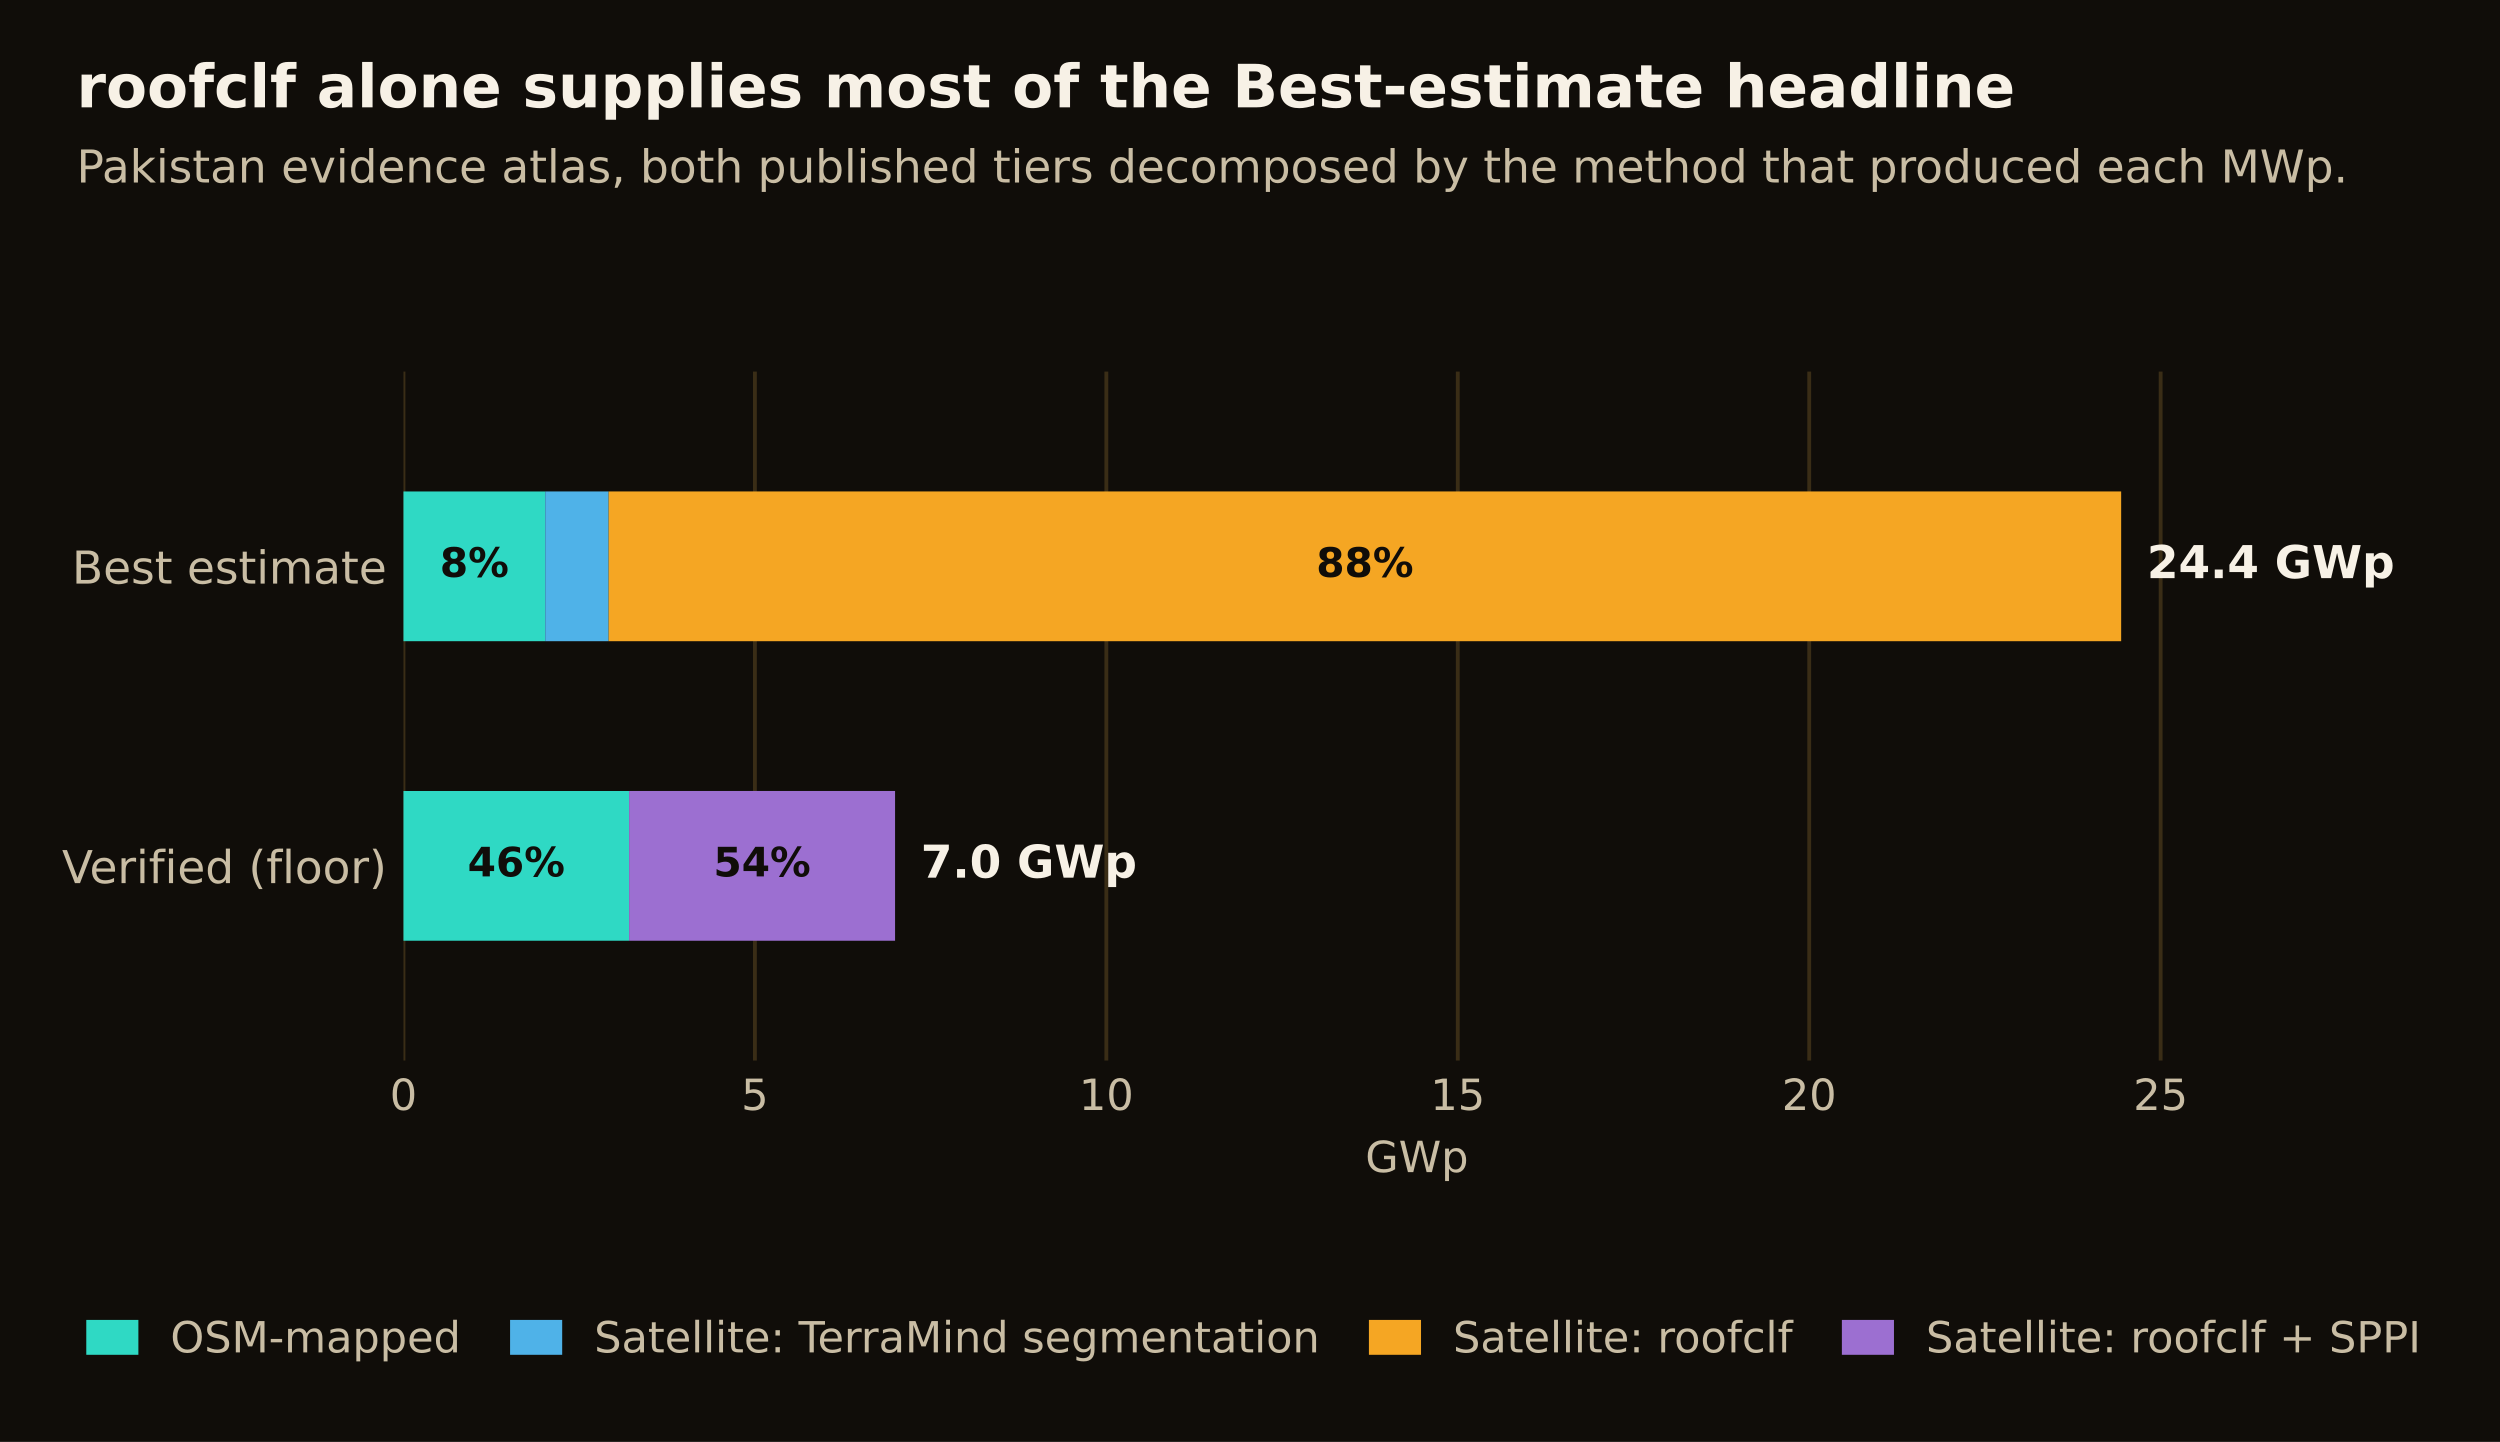
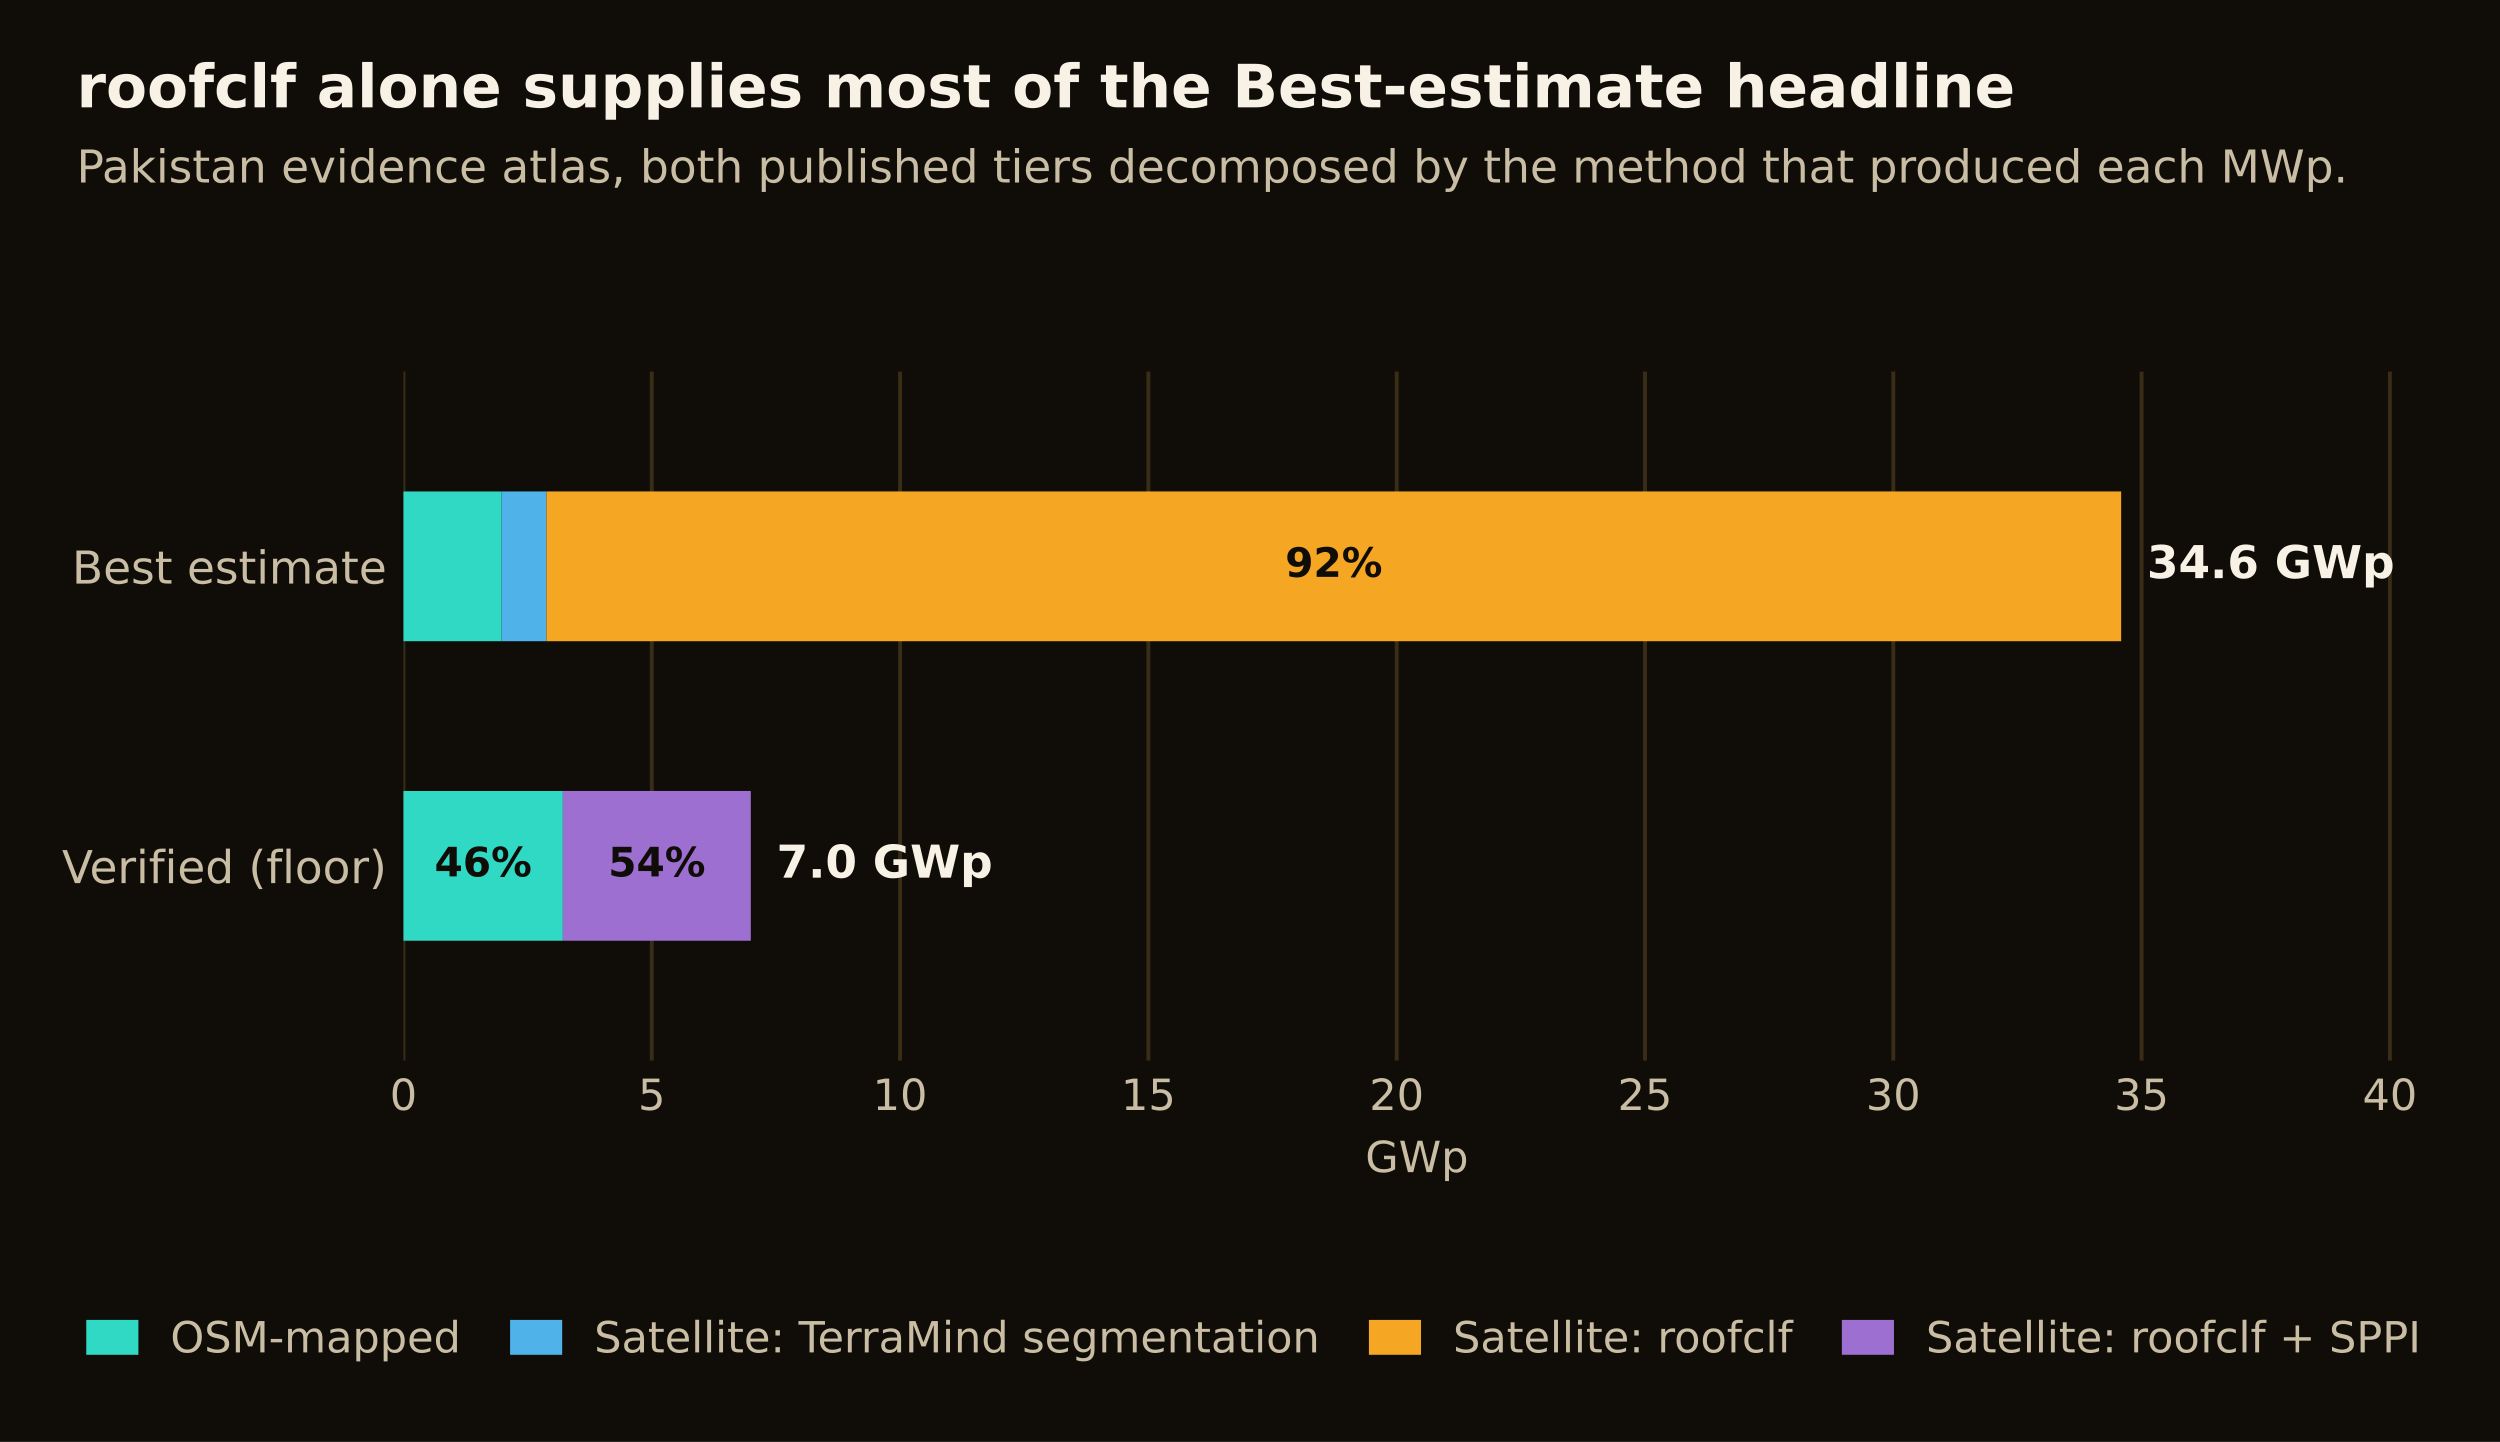
<svg xmlns="http://www.w3.org/2000/svg" width="523.07pt" height="301.685pt" viewBox="0 0 523.07 301.685" version="1.1">
  <defs>
    <style type="text/css">*{stroke-linejoin: round; stroke-linecap: butt}</style>
  </defs>
  <g id="figure_1">
    <g id="patch_1">
      <path d="M 0 301.685  L 523.07 301.685  L 523.07 0  L 0 0  z " style="fill: #100d09" />
    </g>
    <g id="axes_1">
      <g id="patch_2">
        <path d="M 84.418 221.898  L 508.498 221.898  L 508.498 77.754  L 84.418 77.754  z " style="fill: #100d09" />
      </g>
      <g id="matplotlib.axis_1">
        <g id="xtick_1">
          <g id="line2d_1">
-             <path d="M 84.418 221.898  L 84.418 77.754  " clip-path="url(#p78e296c20a)" style="fill: none; stroke: #3a2d16; stroke-width: 0.8; stroke-linecap: square" />
+             <path d="M 84.418 221.898  L 84.418 77.754  " clip-path="url(#pe08f9b225d)" style="fill: none; stroke: #3a2d16; stroke-width: 0.8; stroke-linecap: square" />
          </g>
          <g id="line2d_2" />
          <g id="text_1">
            <text style="font-size: 9px; font-family: 'DejaVu Sans'; text-anchor: middle; fill: #c9bda4" x="84.418" y="232.236" transform="rotate(-0 84.41766 232.2359)">0</text>
          </g>
        </g>
        <g id="xtick_2">
          <g id="line2d_3">
-             <path d="M 157.948 221.898  L 157.948 77.754  " clip-path="url(#p78e296c20a)" style="fill: none; stroke: #3a2d16; stroke-width: 0.8; stroke-linecap: square" />
+             <path d="M 136.369 221.898  L 136.369 77.754  " clip-path="url(#pe08f9b225d)" style="fill: none; stroke: #3a2d16; stroke-width: 0.8; stroke-linecap: square" />
          </g>
          <g id="line2d_4" />
          <g id="text_2">
-             <text style="font-size: 9px; font-family: 'DejaVu Sans'; text-anchor: middle; fill: #c9bda4" x="157.948" y="232.236" transform="rotate(-0 157.9477 232.2359)">5</text>
+             <text style="font-size: 9px; font-family: 'DejaVu Sans'; text-anchor: middle; fill: #c9bda4" x="136.369" y="232.236" transform="rotate(-0 136.3694 232.2359)">5</text>
          </g>
        </g>
        <g id="xtick_3">
          <g id="line2d_5">
-             <path d="M 231.478 221.898  L 231.478 77.754  " clip-path="url(#p78e296c20a)" style="fill: none; stroke: #3a2d16; stroke-width: 0.8; stroke-linecap: square" />
+             <path d="M 188.321 221.898  L 188.321 77.754  " clip-path="url(#pe08f9b225d)" style="fill: none; stroke: #3a2d16; stroke-width: 0.8; stroke-linecap: square" />
          </g>
          <g id="line2d_6" />
          <g id="text_3">
-             <text style="font-size: 9px; font-family: 'DejaVu Sans'; text-anchor: middle; fill: #c9bda4" x="231.478" y="232.236" transform="rotate(-0 231.4777 232.2359)">10</text>
+             <text style="font-size: 9px; font-family: 'DejaVu Sans'; text-anchor: middle; fill: #c9bda4" x="188.321" y="232.236" transform="rotate(-0 188.3212 232.2359)">10</text>
          </g>
        </g>
        <g id="xtick_4">
          <g id="line2d_7">
-             <path d="M 305.008 221.898  L 305.008 77.754  " clip-path="url(#p78e296c20a)" style="fill: none; stroke: #3a2d16; stroke-width: 0.8; stroke-linecap: square" />
+             <path d="M 240.273 221.898  L 240.273 77.754  " clip-path="url(#pe08f9b225d)" style="fill: none; stroke: #3a2d16; stroke-width: 0.8; stroke-linecap: square" />
          </g>
          <g id="line2d_8" />
          <g id="text_4">
-             <text style="font-size: 9px; font-family: 'DejaVu Sans'; text-anchor: middle; fill: #c9bda4" x="305.008" y="232.236" transform="rotate(-0 305.0078 232.2359)">15</text>
+             <text style="font-size: 9px; font-family: 'DejaVu Sans'; text-anchor: middle; fill: #c9bda4" x="240.273" y="232.236" transform="rotate(-0 240.2729 232.2359)">15</text>
          </g>
        </g>
        <g id="xtick_5">
          <g id="line2d_9">
-             <path d="M 378.538 221.898  L 378.538 77.754  " clip-path="url(#p78e296c20a)" style="fill: none; stroke: #3a2d16; stroke-width: 0.8; stroke-linecap: square" />
+             <path d="M 292.225 221.898  L 292.225 77.754  " clip-path="url(#pe08f9b225d)" style="fill: none; stroke: #3a2d16; stroke-width: 0.8; stroke-linecap: square" />
          </g>
          <g id="line2d_10" />
          <g id="text_5">
-             <text style="font-size: 9px; font-family: 'DejaVu Sans'; text-anchor: middle; fill: #c9bda4" x="378.538" y="232.236" transform="rotate(-0 378.5378 232.2359)">20</text>
+             <text style="font-size: 9px; font-family: 'DejaVu Sans'; text-anchor: middle; fill: #c9bda4" x="292.225" y="232.236" transform="rotate(-0 292.2247 232.2359)">20</text>
          </g>
        </g>
        <g id="xtick_6">
          <g id="line2d_11">
-             <path d="M 452.068 221.898  L 452.068 77.754  " clip-path="url(#p78e296c20a)" style="fill: none; stroke: #3a2d16; stroke-width: 0.8; stroke-linecap: square" />
+             <path d="M 344.176 221.898  L 344.176 77.754  " clip-path="url(#pe08f9b225d)" style="fill: none; stroke: #3a2d16; stroke-width: 0.8; stroke-linecap: square" />
          </g>
          <g id="line2d_12" />
          <g id="text_6">
-             <text style="font-size: 9px; font-family: 'DejaVu Sans'; text-anchor: middle; fill: #c9bda4" x="452.068" y="232.236" transform="rotate(-0 452.0679 232.2359)">25</text>
+             <text style="font-size: 9px; font-family: 'DejaVu Sans'; text-anchor: middle; fill: #c9bda4" x="344.176" y="232.236" transform="rotate(-0 344.1765 232.2359)">25</text>
          </g>
        </g>
-         <g id="text_7">
+         <g id="xtick_7">
+           <g id="line2d_13">
+             <path d="M 396.128 221.898  L 396.128 77.754  " clip-path="url(#pe08f9b225d)" style="fill: none; stroke: #3a2d16; stroke-width: 0.8; stroke-linecap: square" />
+           </g>
+           <g id="line2d_14" />
+           <g id="text_7">
+             <text style="font-size: 9px; font-family: 'DejaVu Sans'; text-anchor: middle; fill: #c9bda4" x="396.128" y="232.236" transform="rotate(-0 396.1282 232.2359)">30</text>
+           </g>
+         </g>
+         <g id="xtick_8">
+           <g id="line2d_15">
+             <path d="M 448.08 221.898  L 448.08 77.754  " clip-path="url(#pe08f9b225d)" style="fill: none; stroke: #3a2d16; stroke-width: 0.8; stroke-linecap: square" />
+           </g>
+           <g id="line2d_16" />
+           <g id="text_8">
+             <text style="font-size: 9px; font-family: 'DejaVu Sans'; text-anchor: middle; fill: #c9bda4" x="448.08" y="232.236" transform="rotate(-0 448.08 232.2359)">35</text>
+           </g>
+         </g>
+         <g id="xtick_9">
+           <g id="line2d_17">
+             <path d="M 500.032 221.898  L 500.032 77.754  " clip-path="url(#pe08f9b225d)" style="fill: none; stroke: #3a2d16; stroke-width: 0.8; stroke-linecap: square" />
+           </g>
+           <g id="line2d_18" />
+           <g id="text_9">
+             <text style="font-size: 9px; font-family: 'DejaVu Sans'; text-anchor: middle; fill: #c9bda4" x="500.032" y="232.236" transform="rotate(-0 500.0318 232.2359)">40</text>
+           </g>
+         </g>
+         <g id="text_10">
          <text style="font-size: 9px; font-family: 'DejaVu Sans'; text-anchor: middle; fill: #c9bda4" x="296.458" y="245.236" transform="rotate(-0 296.4577 245.2359)">GWp</text>
        </g>
      </g>
      <g id="matplotlib.axis_2">
        <g id="ytick_1">
-           <g id="line2d_13" />
-           <g id="text_8">
+           <g id="line2d_19" />
+           <g id="text_11">
            <text style="font-size: 9.5px; font-family: 'DejaVu Sans'; text-anchor: end; fill: #c9bda4" x="80.918" y="184.771" transform="rotate(-0 80.91766 184.771)">Verified (floor)</text>
          </g>
        </g>
        <g id="ytick_2">
-           <g id="line2d_14" />
-           <g id="text_9">
+           <g id="line2d_20" />
+           <g id="text_12">
            <text style="font-size: 9.5px; font-family: 'DejaVu Sans'; text-anchor: end; fill: #c9bda4" x="80.918" y="122.1" transform="rotate(-0 80.91766 122.0997)">Best estimate</text>
          </g>
        </g>
      </g>
      <g id="patch_3">
-         <path d="M 84.418 196.83  L 131.621 196.83  L 131.621 165.494  L 84.418 165.494  z " clip-path="url(#p78e296c20a)" style="fill: #2fd9c4" />
+         <path d="M 84.418 196.83  L 117.769 196.83  L 117.769 165.494  L 84.418 165.494  z " clip-path="url(#pe08f9b225d)" style="fill: #2fd9c4" />
      </g>
-       <g id="text_10">
-         <text style="font-weight: 700; font-size: 8.5px; font-family: 'DejaVu Sans'; text-anchor: middle; fill: #100d09" x="108.019" y="183.37" transform="rotate(-0 108.0193 183.3697)">46%</text>
+       <g id="text_13">
+         <text style="font-weight: 700; font-size: 8.5px; font-family: 'DejaVu Sans'; text-anchor: middle; fill: #100d09" x="101.093" y="183.37" transform="rotate(-0 101.0931 183.3697)">46%</text>
      </g>
      <g id="patch_4">
-         <path d="M 131.621 196.83  L 187.273 196.83  L 187.273 165.494  L 131.621 165.494  z " clip-path="url(#p78e296c20a)" style="fill: #9c6fd1" />
+         <path d="M 117.769 196.83  L 157.089 196.83  L 157.089 165.494  L 117.769 165.494  z " clip-path="url(#pe08f9b225d)" style="fill: #9c6fd1" />
      </g>
-       <g id="text_11">
-         <text style="font-weight: 700; font-size: 8.5px; font-family: 'DejaVu Sans'; text-anchor: middle; fill: #100d09" x="159.447" y="183.37" transform="rotate(-0 159.447 183.3697)">54%</text>
+       <g id="text_14">
+         <text style="font-weight: 700; font-size: 8.5px; font-family: 'DejaVu Sans'; text-anchor: middle; fill: #100d09" x="137.429" y="183.37" transform="rotate(-0 137.4287 183.3697)">54%</text>
      </g>
-       <g id="text_12">
-         <text style="font-weight: 700; font-size: 9.5px; font-family: 'DejaVu Sans'; text-anchor: start; fill: #f7f1e6" x="192.664" y="183.629" transform="rotate(-0 192.6638 183.6295)">7.0 GWp</text>
+       <g id="text_15">
+         <text style="font-weight: 700; font-size: 9.5px; font-family: 'DejaVu Sans'; text-anchor: start; fill: #f7f1e6" x="162.48" y="183.629" transform="rotate(-0 162.4797 183.6295)">7.0 GWp</text>
      </g>
      <g id="patch_5">
-         <path d="M 84.418 134.158  L 114.074 134.158  L 114.074 102.823  L 84.418 102.823  z " clip-path="url(#p78e296c20a)" style="fill: #2fd9c4" />
-       </g>
-       <g id="text_13">
-         <text style="font-weight: 700; font-size: 8.5px; font-family: 'DejaVu Sans'; text-anchor: middle; fill: #100d09" x="99.246" y="120.698" transform="rotate(-0 99.24572 120.6984)">8%</text>
+         <path d="M 84.418 134.158  L 104.957 134.158  L 104.957 102.823  L 84.418 102.823  z " clip-path="url(#pe08f9b225d)" style="fill: #2fd9c4" />
      </g>
      <g id="patch_6">
-         <path d="M 114.074 134.158  L 127.344 134.158  L 127.344 102.823  L 114.074 102.823  z " clip-path="url(#p78e296c20a)" style="fill: #4fb2e8" />
+         <path d="M 104.957 134.158  L 114.334 134.158  L 114.334 102.823  L 104.957 102.823  z " clip-path="url(#pe08f9b225d)" style="fill: #4fb2e8" />
      </g>
      <g id="patch_7">
-         <path d="M 127.344 134.158  L 443.807 134.158  L 443.807 102.823  L 127.344 102.823  z " clip-path="url(#p78e296c20a)" style="fill: #f5a623" />
+         <path d="M 114.334 134.158  L 443.806 134.158  L 443.806 102.823  L 114.334 102.823  z " clip-path="url(#pe08f9b225d)" style="fill: #f5a623" />
      </g>
-       <g id="text_14">
-         <text style="font-weight: 700; font-size: 8.5px; font-family: 'DejaVu Sans'; text-anchor: middle; fill: #100d09" x="285.576" y="120.698" transform="rotate(-0 285.576 120.6984)">88%</text>
+       <g id="text_16">
+         <text style="font-weight: 700; font-size: 8.5px; font-family: 'DejaVu Sans'; text-anchor: middle; fill: #100d09" x="279.07" y="120.698" transform="rotate(-0 279.07 120.6984)">92%</text>
      </g>
-       <g id="text_15">
-         <text style="font-weight: 700; font-size: 9.5px; font-family: 'DejaVu Sans'; text-anchor: start; fill: #f7f1e6" x="449.198" y="120.958" transform="rotate(-0 449.1983 120.9582)">24.4 GWp</text>
+       <g id="text_17">
+         <text style="font-weight: 700; font-size: 9.5px; font-family: 'DejaVu Sans'; text-anchor: start; fill: #f7f1e6" x="449.197" y="120.958" transform="rotate(-0 449.1973 120.9582)">34.6 GWp</text>
      </g>
      <g id="legend_1">
        <g id="patch_8">
          <path d="M 18.553 282.963  L 28.453 282.963  L 28.453 276.663  L 18.553 276.663  z " style="fill: #2fd9c4; stroke: #2fd9c4; stroke-linejoin: miter" />
        </g>
-         <g id="text_16">
+         <g id="text_18">
          <text style="font-size: 9px; font-family: 'DejaVu Sans'; text-anchor: start; fill: #c9bda4" x="35.653" y="282.963" transform="rotate(-0 35.65251 282.9627)">OSM-mapped</text>
        </g>
        <g id="patch_9">
          <path d="M 107.224 282.963  L 117.124 282.963  L 117.124 276.663  L 107.224 276.663  z " style="fill: #4fb2e8; stroke: #4fb2e8; stroke-linejoin: miter" />
        </g>
-         <g id="text_17">
+         <g id="text_19">
          <text style="font-size: 9px; font-family: 'DejaVu Sans'; text-anchor: start; fill: #c9bda4" x="124.324" y="282.963" transform="rotate(-0 124.3236 282.9627)">Satellite: TerraMind segmentation</text>
        </g>
        <g id="patch_10">
          <path d="M 286.916 282.963  L 296.816 282.963  L 296.816 276.663  L 286.916 276.663  z " style="fill: #f5a623; stroke: #f5a623; stroke-linejoin: miter" />
        </g>
-         <g id="text_18">
+         <g id="text_20">
          <text style="font-size: 9px; font-family: 'DejaVu Sans'; text-anchor: start; fill: #c9bda4" x="304.016" y="282.963" transform="rotate(-0 304.0156 282.9627)">Satellite: roofclf</text>
        </g>
        <g id="patch_11">
          <path d="M 385.871 282.963  L 395.771 282.963  L 395.771 276.663  L 385.871 276.663  z " style="fill: #9c6fd1; stroke: #9c6fd1; stroke-linejoin: miter" />
        </g>
-         <g id="text_19">
+         <g id="text_21">
          <text style="font-size: 9px; font-family: 'DejaVu Sans'; text-anchor: start; fill: #c9bda4" x="402.971" y="282.963" transform="rotate(-0 402.9706 282.9627)">Satellite: roofclf + SPPI</text>
        </g>
      </g>
    </g>
-     <g id="text_20">
+     <g id="text_22">
      <text style="font-weight: 700; font-size: 12.5px; font-family: 'DejaVu Sans'; text-anchor: start; fill: #f7f1e6" x="16.018" y="22.458" transform="rotate(-0 16.01766 22.45805)">roofclf alone supplies most of the Best-estimate headline</text>
    </g>
-     <g id="text_21">
+     <g id="text_23">
      <text style="font-size: 9.5px; font-family: 'DejaVu Sans'; text-anchor: start; fill: #c9bda4" x="16.018" y="38.19" transform="rotate(-0 16.01766 38.19005)">Pakistan evidence atlas, both published tiers decomposed by the method that produced each MWp.</text>
    </g>
  </g>
  <defs>
-     <clipPath id="p78e296c20a">
+     <clipPath id="pe08f9b225d">
      <rect x="84.418" y="77.754" width="424.08" height="144.144" />
    </clipPath>
  </defs>
</svg>
